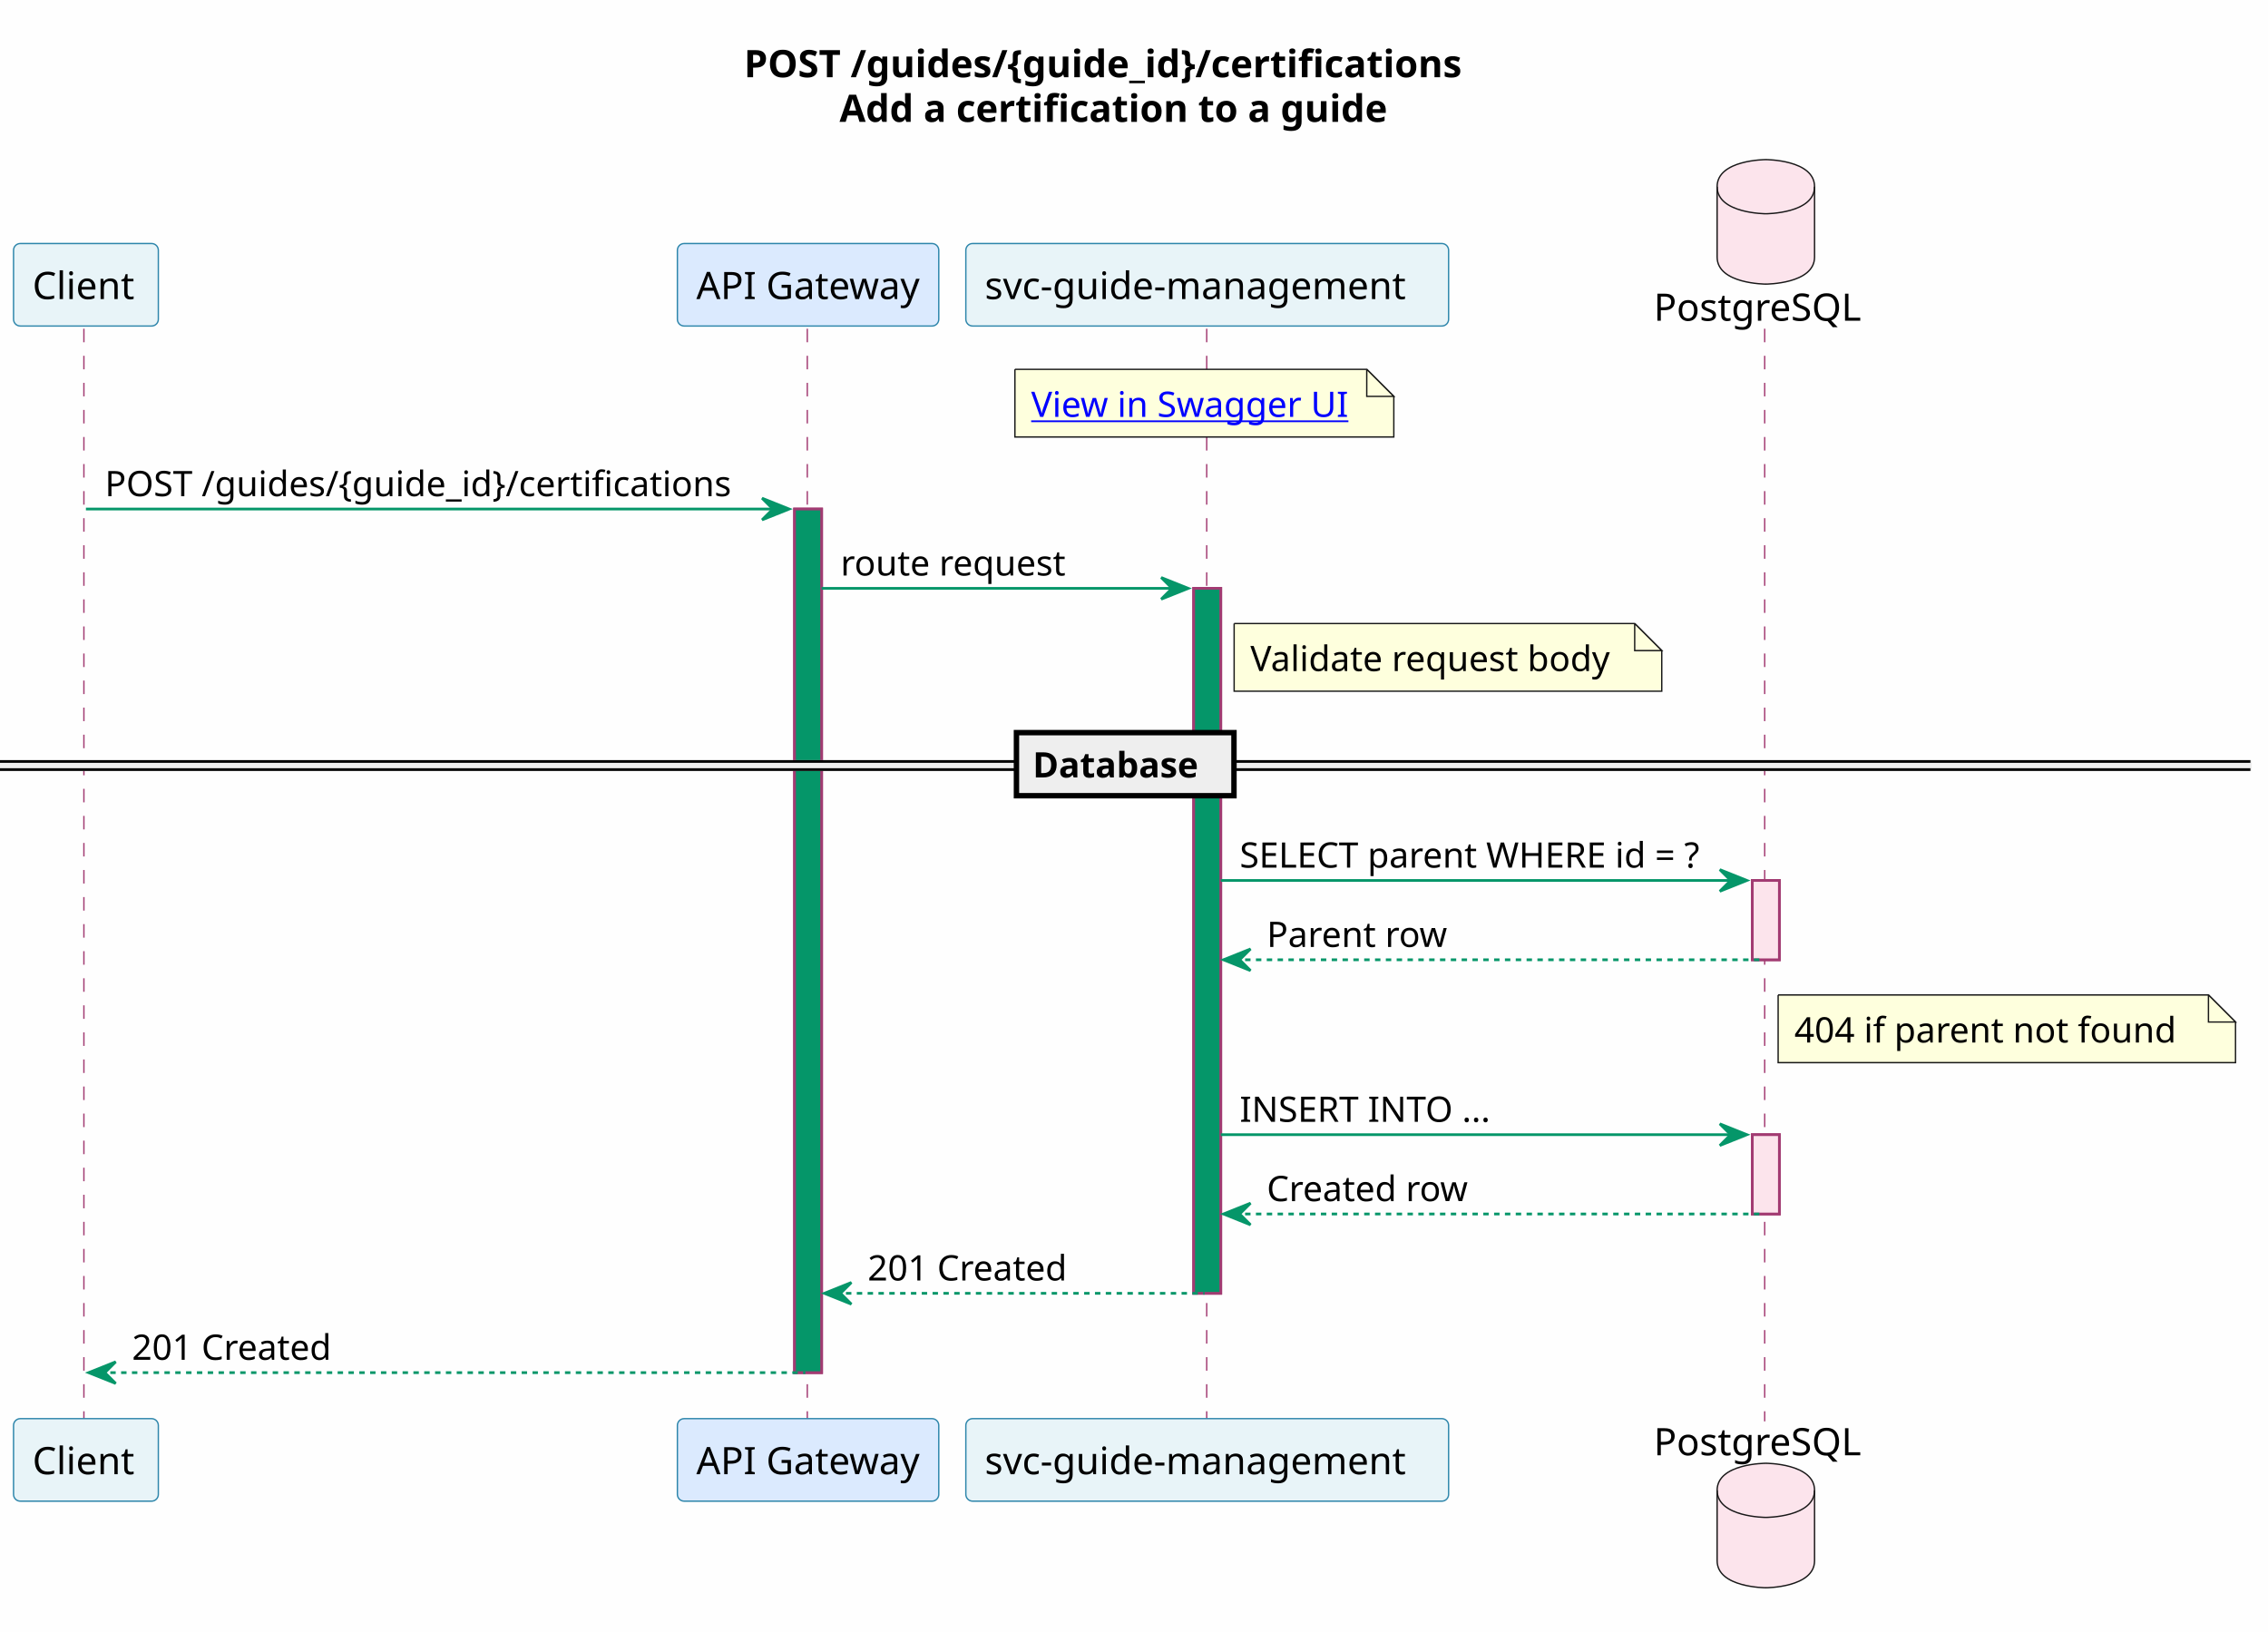
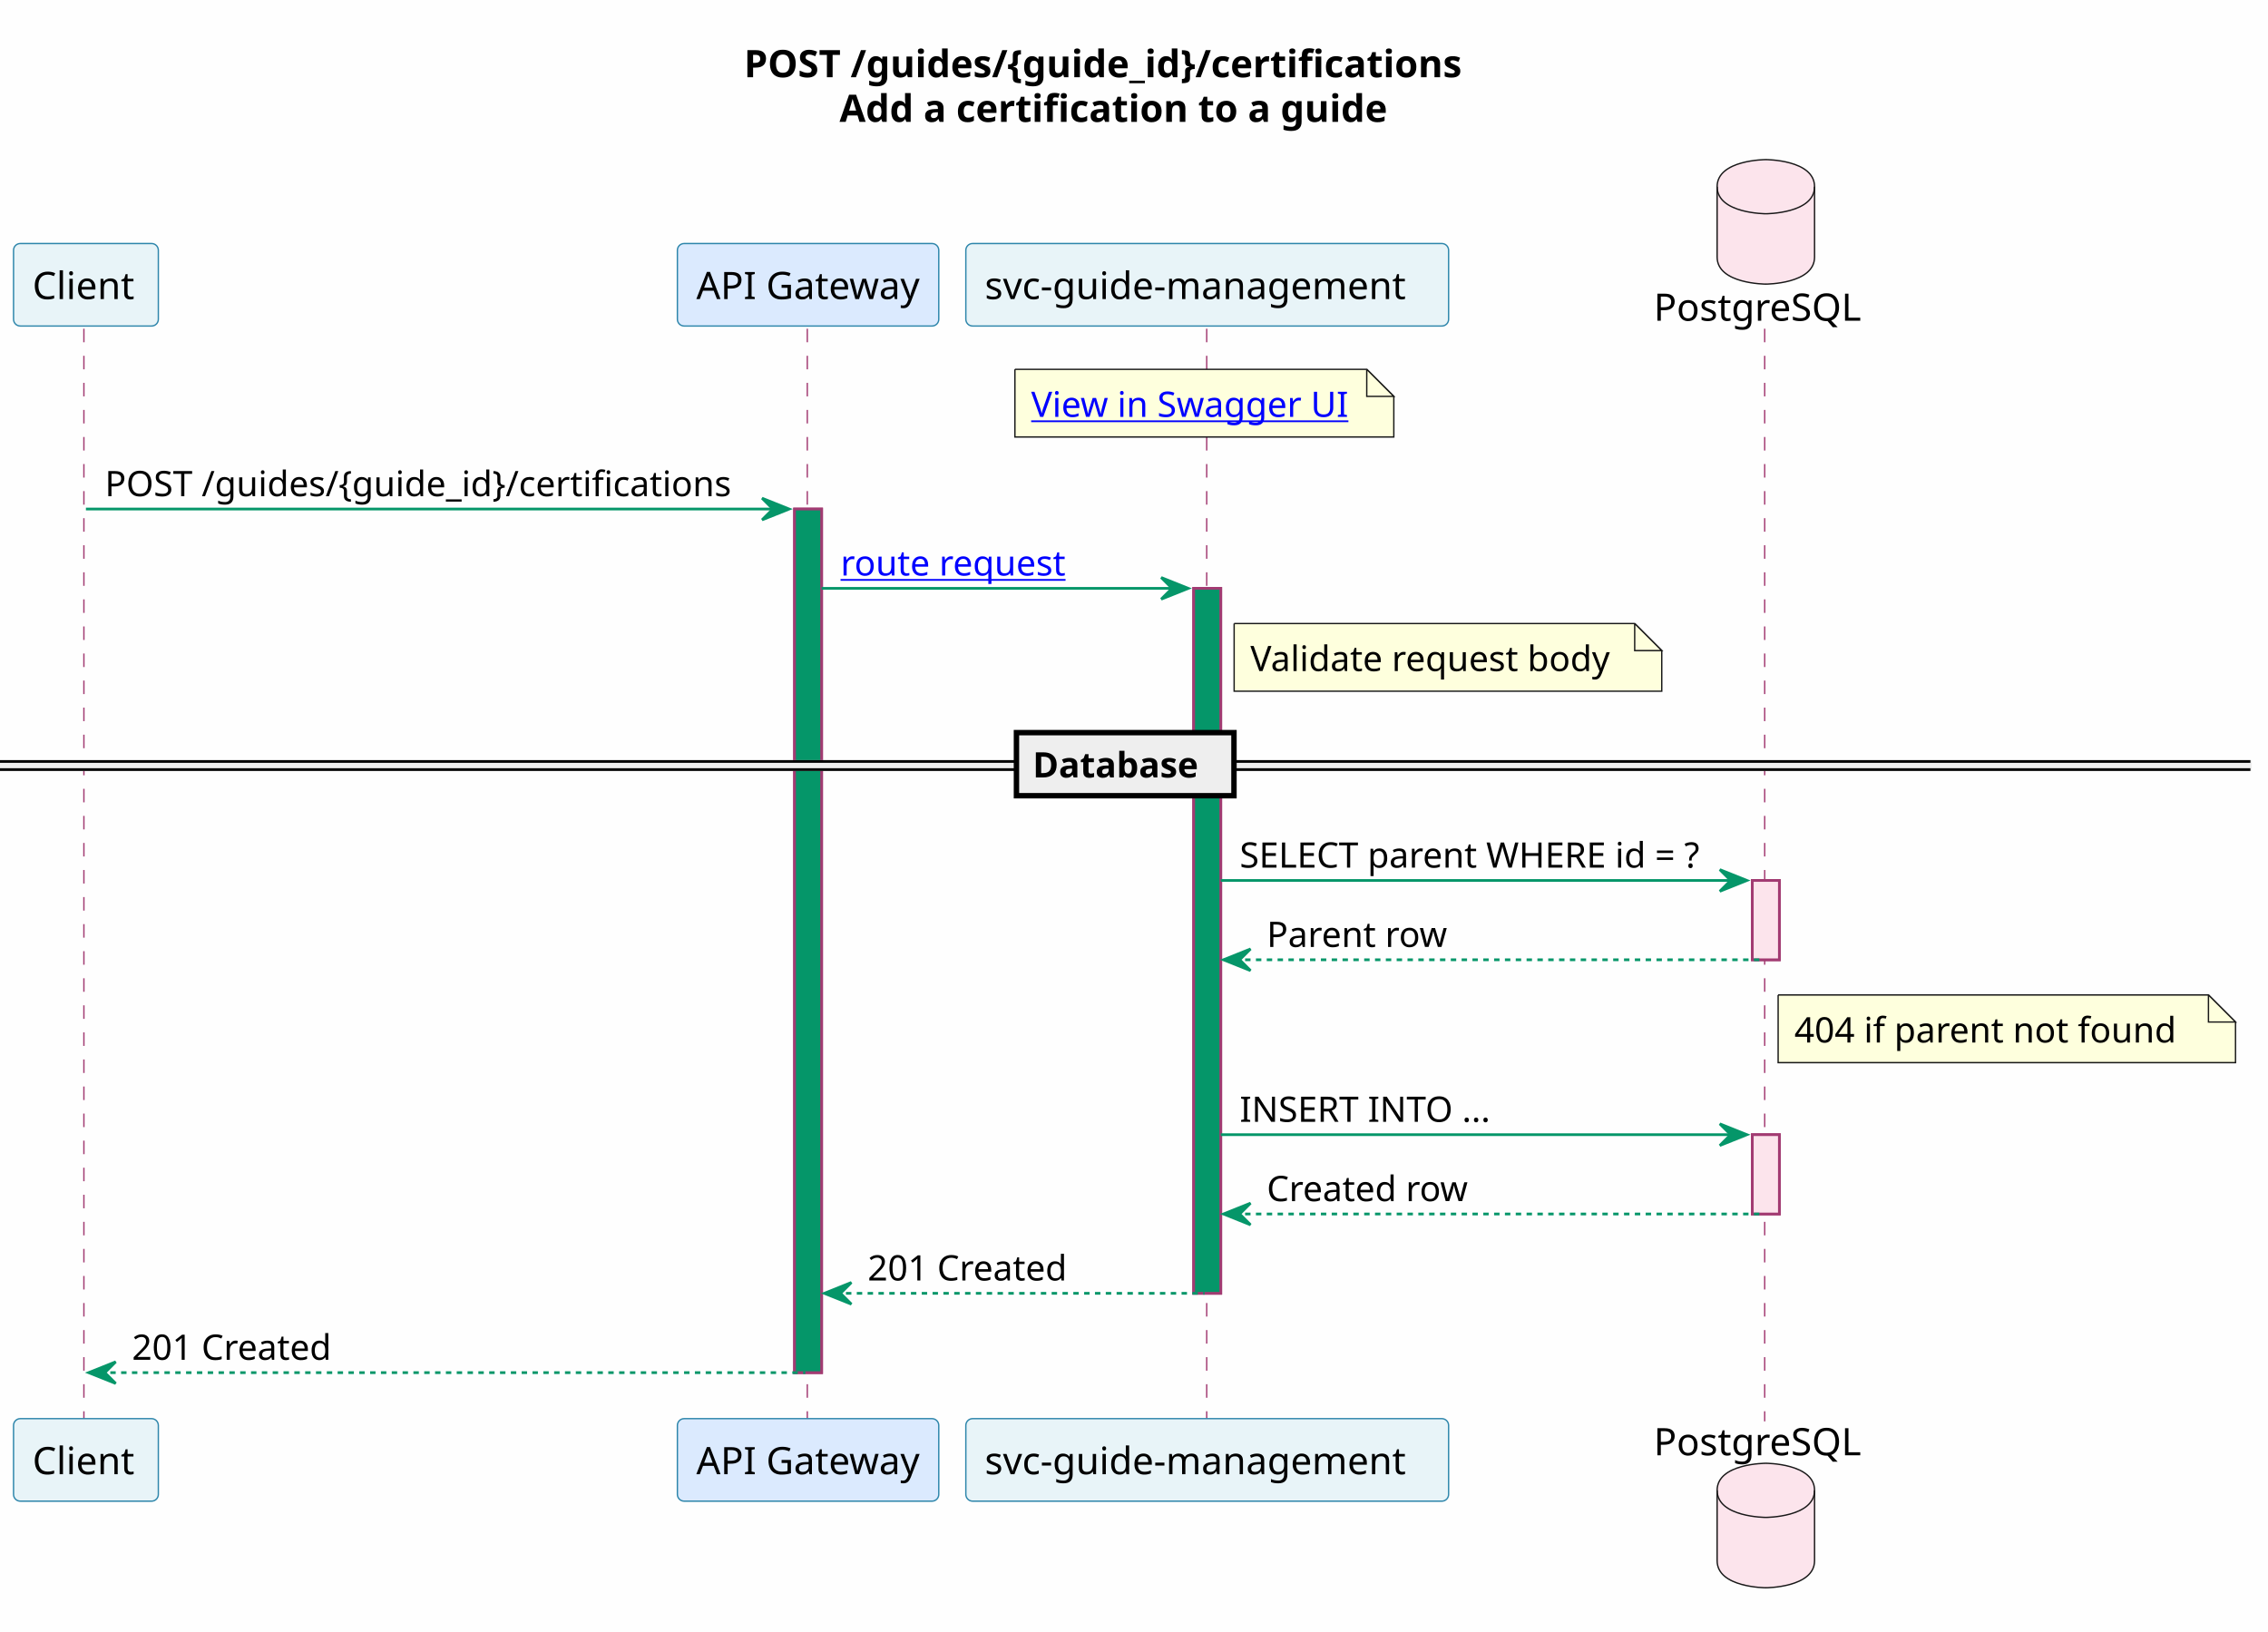
<svg xmlns="http://www.w3.org/2000/svg" xmlns:xlink="http://www.w3.org/1999/xlink" contentStyleType="text/css" data-diagram-type="SEQUENCE" height="603px" preserveAspectRatio="none" style="width:838px;height:603px;background:#FEFEFE;" version="1.1" viewBox="0 0 838 603" width="838px" zoomAndPan="magnify">
  <defs />
  <g>
    <rect fill="#FEFEFE" height="603" style="stroke:none;stroke-width:1;" width="838" x="0" y="0" />
    <text fill="#000000" font-family="Segoe UI" font-size="14" font-weight="bold" lengthAdjust="spacing" textLength="280.738" x="274.883" y="28.535">POST /guides/{guide_id}/certifications</text>
    <text fill="#000000" font-family="Segoe UI" font-size="14" font-weight="bold" lengthAdjust="spacing" textLength="210.116" x="310.194" y="45.023">Add a certification to a guide</text>
    <g>
      <rect fill="#059669" height="319.106" style="stroke:#A23B72;stroke-width:1;" width="10" x="293.576" y="188.086" />
    </g>
    <g>
      <rect fill="#059669" height="260.484" style="stroke:#A23B72;stroke-width:1;" width="10" x="441.053" y="217.397" />
    </g>
    <g>
      <rect fill="#FCE4EC" height="29.311" style="stroke:#A23B72;stroke-width:1;" width="10" x="647.457" y="325.328" />
    </g>
    <g>
      <rect fill="#FCE4EC" height="29.311" style="stroke:#A23B72;stroke-width:1;" width="10" x="647.457" y="419.26" />
    </g>
    <g>
      <rect fill="#000000" fill-opacity="0" height="403.727" width="8" x="27.752" y="121.465" />
      <line style="stroke:#A23B72;stroke-width:0.5;stroke-dasharray:5,5;" x1="31" x2="31" y1="121.465" y2="525.191" />
    </g>
    <g>
      <rect fill="#000000" fill-opacity="0" height="403.727" width="8" x="294.576" y="121.465" />
      <line style="stroke:#A23B72;stroke-width:0.5;stroke-dasharray:5,5;" x1="298.287" x2="298.287" y1="121.465" y2="525.191" />
    </g>
    <g>
      <rect fill="#000000" fill-opacity="0" height="403.727" width="8" x="442.053" y="121.465" />
      <line style="stroke:#A23B72;stroke-width:0.5;stroke-dasharray:5,5;" x1="445.865" x2="445.865" y1="121.465" y2="525.191" />
    </g>
    <g>
      <rect fill="#000000" fill-opacity="0" height="403.727" width="8" x="648.457" y="121.465" />
      <line style="stroke:#A23B72;stroke-width:0.5;stroke-dasharray:5,5;" x1="652.033" x2="652.033" y1="121.465" y2="525.191" />
    </g>
    <g class="participant participant-head" data-participant="Client">
      <rect fill="#E8F4F8" height="30.488" rx="2.5" ry="2.5" style="stroke:#2E86AB;stroke-width:0.5;" width="53.505" x="5" y="89.977" />
      <text fill="#000000" font-family="Segoe UI" font-size="14" lengthAdjust="spacing" textLength="39.505" x="12" y="110.512">Client</text>
    </g>
    <g class="participant participant-tail" data-participant="Client">
      <rect fill="#E8F4F8" height="30.488" rx="2.5" ry="2.5" style="stroke:#2E86AB;stroke-width:0.5;" width="53.505" x="5" y="524.191" />
      <text fill="#000000" font-family="Segoe UI" font-size="14" lengthAdjust="spacing" textLength="39.505" x="12" y="544.727">Client</text>
    </g>
    <g class="participant participant-head" data-participant="GW">
      <rect fill="#DBEAFE" height="30.488" rx="2.5" ry="2.5" style="stroke:#2E86AB;stroke-width:0.5;" width="96.578" x="250.287" y="89.977" />
      <text fill="#000000" font-family="Segoe UI" font-size="14" lengthAdjust="spacing" textLength="82.578" x="257.287" y="110.512">API Gateway</text>
    </g>
    <g class="participant participant-tail" data-participant="GW">
      <rect fill="#DBEAFE" height="30.488" rx="2.5" ry="2.5" style="stroke:#2E86AB;stroke-width:0.5;" width="96.578" x="250.287" y="524.191" />
      <text fill="#000000" font-family="Segoe UI" font-size="14" lengthAdjust="spacing" textLength="82.578" x="257.287" y="544.727">API Gateway</text>
    </g>
    <g class="participant participant-head" data-participant="Svc">
      <a href="/microservices/svc-guide-management/" target="_top" title="/microservices/svc-guide-management/" xlink:actuate="onRequest" xlink:href="/microservices/svc-guide-management/" xlink:show="new" xlink:title="/microservices/svc-guide-management/" xlink:type="simple">
        <rect fill="#E8F4F8" height="30.488" rx="2.5" ry="2.5" style="stroke:#2E86AB;stroke-width:0.5;" width="178.377" x="356.865" y="89.977" />
        <text fill="#000000" font-family="Segoe UI" font-size="14" lengthAdjust="spacing" textLength="164.377" x="363.865" y="110.512">svc-guide-management</text>
      </a>
    </g>
    <g class="participant participant-tail" data-participant="Svc">
      <a href="/microservices/svc-guide-management/" target="_top" title="/microservices/svc-guide-management/" xlink:actuate="onRequest" xlink:href="/microservices/svc-guide-management/" xlink:show="new" xlink:title="/microservices/svc-guide-management/" xlink:type="simple">
        <rect fill="#E8F4F8" height="30.488" rx="2.5" ry="2.5" style="stroke:#2E86AB;stroke-width:0.5;" width="178.377" x="356.865" y="524.191" />
        <text fill="#000000" font-family="Segoe UI" font-size="14" lengthAdjust="spacing" textLength="164.377" x="363.865" y="544.727">svc-guide-management</text>
      </a>
    </g>
    <g class="participant participant-head" data-participant="DB">
      <text fill="#000000" font-family="Segoe UI" font-size="14" lengthAdjust="spacing" textLength="76.85" x="611.033" y="118.512">PostgreSQL</text>
      <path d="M634.457,68.977 C634.457,58.977 652.457,58.977 652.457,58.977 C652.457,58.977 670.457,58.977 670.457,68.977 L670.457,94.977 C670.457,104.977 652.457,104.977 652.457,104.977 C652.457,104.977 634.457,104.977 634.457,94.977 L634.457,68.977" fill="#FCE4EC" style="stroke:#181818;stroke-width:0.5;" />
      <path d="M634.457,68.977 C634.457,78.977 652.457,78.977 652.457,78.977 C652.457,78.977 670.457,78.977 670.457,68.977" fill="none" style="stroke:#181818;stroke-width:0.5;" />
    </g>
    <g class="participant participant-tail" data-participant="DB">
      <text fill="#000000" font-family="Segoe UI" font-size="14" lengthAdjust="spacing" textLength="76.85" x="611.033" y="537.727">PostgreSQL</text>
      <path d="M634.457,550.68 C634.457,540.68 652.457,540.68 652.457,540.68 C652.457,540.68 670.457,540.68 670.457,550.68 L670.457,576.68 C670.457,586.68 652.457,586.68 652.457,586.68 C652.457,586.68 634.457,586.68 634.457,576.68 L634.457,550.68" fill="#FCE4EC" style="stroke:#181818;stroke-width:0.5;" />
      <path d="M634.457,550.68 C634.457,560.68 652.457,560.68 652.457,560.68 C652.457,560.68 670.457,560.68 670.457,550.68" fill="none" style="stroke:#181818;stroke-width:0.5;" />
    </g>
    <g>
      <rect fill="#059669" height="319.106" style="stroke:#A23B72;stroke-width:1;" width="10" x="293.576" y="188.086" />
    </g>
    <g>
      <rect fill="#059669" height="260.484" style="stroke:#A23B72;stroke-width:1;" width="10" x="441.053" y="217.397" />
    </g>
    <g>
      <rect fill="#FCE4EC" height="29.311" style="stroke:#A23B72;stroke-width:1;" width="10" x="647.457" y="325.328" />
    </g>
    <g>
      <rect fill="#FCE4EC" height="29.311" style="stroke:#A23B72;stroke-width:1;" width="10" x="647.457" y="419.26" />
    </g>
    <path d="M375,136.465 L375,161.465 L515,161.465 L515,146.465 L505,136.465 L375,136.465" fill="#FEFFDD" style="stroke:#181818;stroke-width:0.5;" />
    <path d="M505,136.465 L505,146.465 L515,146.465 L505,136.465" fill="#FEFFDD" style="stroke:#181818;stroke-width:0.5;" />
    <a href="/services/api/svc-guide-management.html#/Certifications/addGuideCertification" target="_top" title="/services/api/svc-guide-management.html#/Certifications/addGuideCertification" xlink:actuate="onRequest" xlink:href="/services/api/svc-guide-management.html#/Certifications/addGuideCertification" xlink:show="new" xlink:title="/services/api/svc-guide-management.html#/Certifications/addGuideCertification" xlink:type="simple">
      <text fill="#0000FF" font-family="Segoe UI" font-size="13" lengthAdjust="spacing" text-decoration="underline" textLength="119.406" x="381" y="154.033">View in Swagger UI</text>
    </a>
    <g class="message" data-participant-1="Client" data-participant-2="GW">
      <polygon fill="#059669" points="281.576,184.086,291.576,188.086,281.576,192.086,285.576,188.086" style="stroke:#059669;stroke-width:1;" />
      <line style="stroke:#059669;stroke-width:1;" x1="31.752" x2="287.576" y1="188.086" y2="188.086" />
      <text fill="#000000" font-family="Segoe UI" font-size="13" lengthAdjust="spacing" textLength="242.823" x="38.752" y="183.344">POST /guides/{guide_id}/certifications</text>
    </g>
    <g class="message" data-participant-1="GW" data-participant-2="Svc">
      <polygon fill="#059669" points="429.053,213.397,439.053,217.397,429.053,221.397,433.053,217.397" style="stroke:#059669;stroke-width:1;" />
      <line style="stroke:#059669;stroke-width:1;" x1="303.576" x2="435.053" y1="217.397" y2="217.397" />
-       <text fill="#000000" font-family="Segoe UI" font-size="13" lengthAdjust="spacing" textLength="85.135" x="310.576" y="212.654">route request</text>
+       <a href="/microservices/svc-guide-management/#post-guidesguide_idcertifications-add-a-certification-to-a-guide" target="_top" title="/microservices/svc-guide-management/#post-guidesguide_idcertifications-add-a-certification-to-a-guide" xlink:actuate="onRequest" xlink:href="/microservices/svc-guide-management/#post-guidesguide_idcertifications-add-a-certification-to-a-guide" xlink:show="new" xlink:title="/microservices/svc-guide-management/#post-guidesguide_idcertifications-add-a-certification-to-a-guide" xlink:type="simple">
+         <text fill="#0000FF" font-family="Segoe UI" font-size="13" lengthAdjust="spacing" text-decoration="underline" textLength="85.135" x="310.576" y="212.654">route request</text>
+       </a>
    </g>
    <path d="M456,230.397 L456,255.397 L614,255.397 L614,240.397 L604,230.397 L456,230.397" fill="#FEFFDD" style="stroke:#181818;stroke-width:0.5;" />
    <path d="M604,230.397 L604,240.397 L614,240.397 L604,230.397" fill="#FEFFDD" style="stroke:#181818;stroke-width:0.5;" />
    <text fill="#000000" font-family="Segoe UI" font-size="13" lengthAdjust="spacing" textLength="137.573" x="462" y="247.965">Validate request body</text>
    <rect fill="#EEEEEE" height="3" style="stroke:#EEEEEE;stroke-width:1;" width="831.503" x="0" y="281.362" />
    <line style="stroke:#000000;stroke-width:1;" x1="0" x2="831.503" y1="281.362" y2="281.362" />
    <line style="stroke:#000000;stroke-width:1;" x1="0" x2="831.503" y1="284.362" y2="284.362" />
    <rect fill="#EEEEEE" height="23.311" style="stroke:#000000;stroke-width:2;" width="80.371" x="375.566" y="270.707" />
    <text fill="#000000" font-family="Segoe UI" font-size="13" font-weight="bold" lengthAdjust="spacing" textLength="62.086" x="381.566" y="287.275">Database</text>
    <g class="message" data-participant-1="Svc" data-participant-2="DB">
      <polygon fill="#059669" points="635.457,321.328,645.457,325.328,635.457,329.328,639.457,325.328" style="stroke:#059669;stroke-width:1;" />
      <line style="stroke:#059669;stroke-width:1;" x1="451.053" x2="641.457" y1="325.328" y2="325.328" />
      <text fill="#000000" font-family="Segoe UI" font-size="13" lengthAdjust="spacing" textLength="177.404" x="458.053" y="320.586">SELECT parent WHERE id = ?</text>
    </g>
    <g class="message" data-participant-1="DB" data-participant-2="Svc">
      <polygon fill="#059669" points="462.053,350.639,452.053,354.639,462.053,358.639,458.053,354.639" style="stroke:#059669;stroke-width:1;" />
      <line style="stroke:#059669;stroke-width:1;stroke-dasharray:2,2;" x1="456.053" x2="651.457" y1="354.639" y2="354.639" />
      <text fill="#000000" font-family="Segoe UI" font-size="13" lengthAdjust="spacing" textLength="67.291" x="468.053" y="349.897">Parent row</text>
    </g>
    <path d="M657,367.639 L657,392.639 L826,392.639 L826,377.639 L816,367.639 L657,367.639" fill="#FEFFDD" style="stroke:#181818;stroke-width:0.5;" />
    <path d="M816,367.639 L816,377.639 L826,377.639 L816,367.639" fill="#FEFFDD" style="stroke:#181818;stroke-width:0.5;" />
    <text fill="#000000" font-family="Segoe UI" font-size="13" lengthAdjust="spacing" textLength="148.503" x="663" y="385.207">404 if parent not found</text>
    <g class="message" data-participant-1="Svc" data-participant-2="DB">
      <polygon fill="#059669" points="635.457,415.26,645.457,419.26,635.457,423.26,639.457,419.26" style="stroke:#059669;stroke-width:1;" />
      <line style="stroke:#059669;stroke-width:1;" x1="451.053" x2="641.457" y1="419.26" y2="419.26" />
      <text fill="#000000" font-family="Segoe UI" font-size="13" lengthAdjust="spacing" textLength="96.072" x="458.053" y="414.518">INSERT INTO ...</text>
    </g>
    <g class="message" data-participant-1="DB" data-participant-2="Svc">
      <polygon fill="#059669" points="462.053,444.57,452.053,448.57,462.053,452.57,458.053,448.57" style="stroke:#059669;stroke-width:1;" />
      <line style="stroke:#059669;stroke-width:1;stroke-dasharray:2,2;" x1="456.053" x2="651.457" y1="448.57" y2="448.57" />
      <text fill="#000000" font-family="Segoe UI" font-size="13" lengthAdjust="spacing" textLength="76.457" x="468.053" y="443.828">Created row</text>
    </g>
    <g class="message" data-participant-1="Svc" data-participant-2="GW">
      <polygon fill="#059669" points="314.576,473.881,304.576,477.881,314.576,481.881,310.576,477.881" style="stroke:#059669;stroke-width:1;" />
      <line style="stroke:#059669;stroke-width:1;stroke-dasharray:2,2;" x1="308.576" x2="445.053" y1="477.881" y2="477.881" />
      <text fill="#000000" font-family="Segoe UI" font-size="13" lengthAdjust="spacing" textLength="77.797" x="320.576" y="473.139">201 Created</text>
    </g>
    <g class="message" data-participant-1="GW" data-participant-2="Client">
      <polygon fill="#059669" points="42.752,503.191,32.752,507.191,42.752,511.191,38.752,507.191" style="stroke:#059669;stroke-width:1;" />
      <line style="stroke:#059669;stroke-width:1;stroke-dasharray:2,2;" x1="36.752" x2="297.576" y1="507.191" y2="507.191" />
      <text fill="#000000" font-family="Segoe UI" font-size="13" lengthAdjust="spacing" textLength="77.797" x="48.752" y="502.449">201 Created</text>
    </g>
  </g>
</svg>
